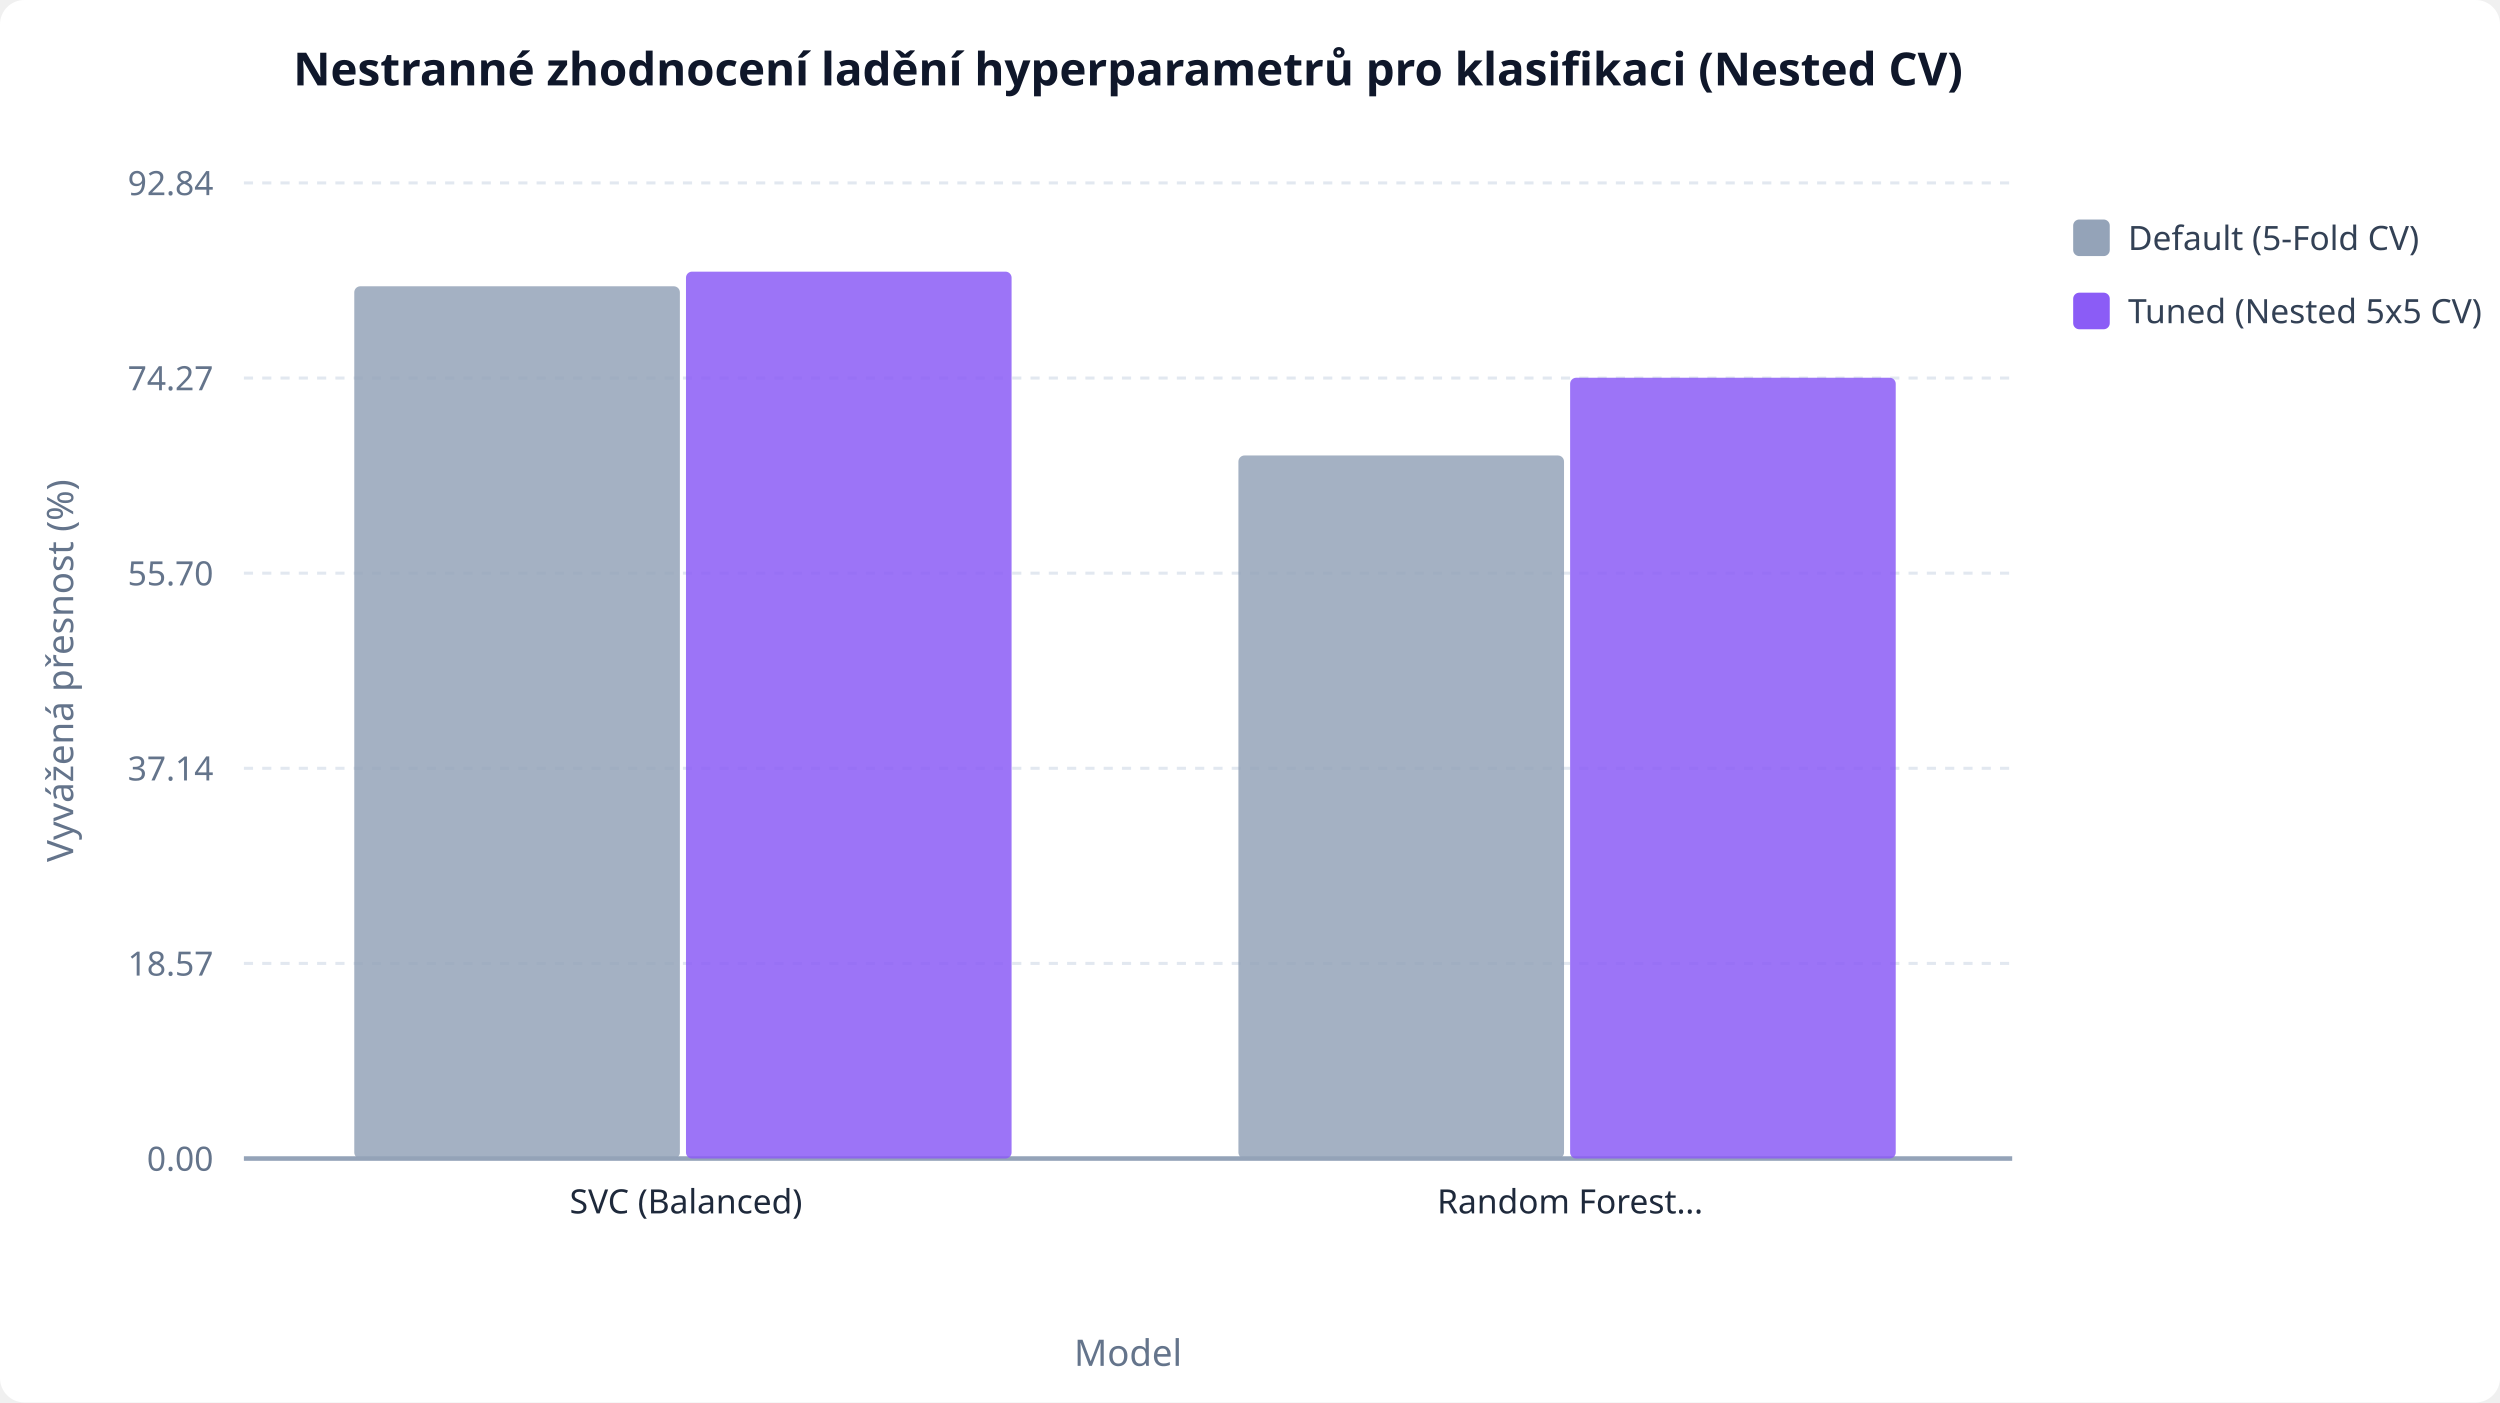
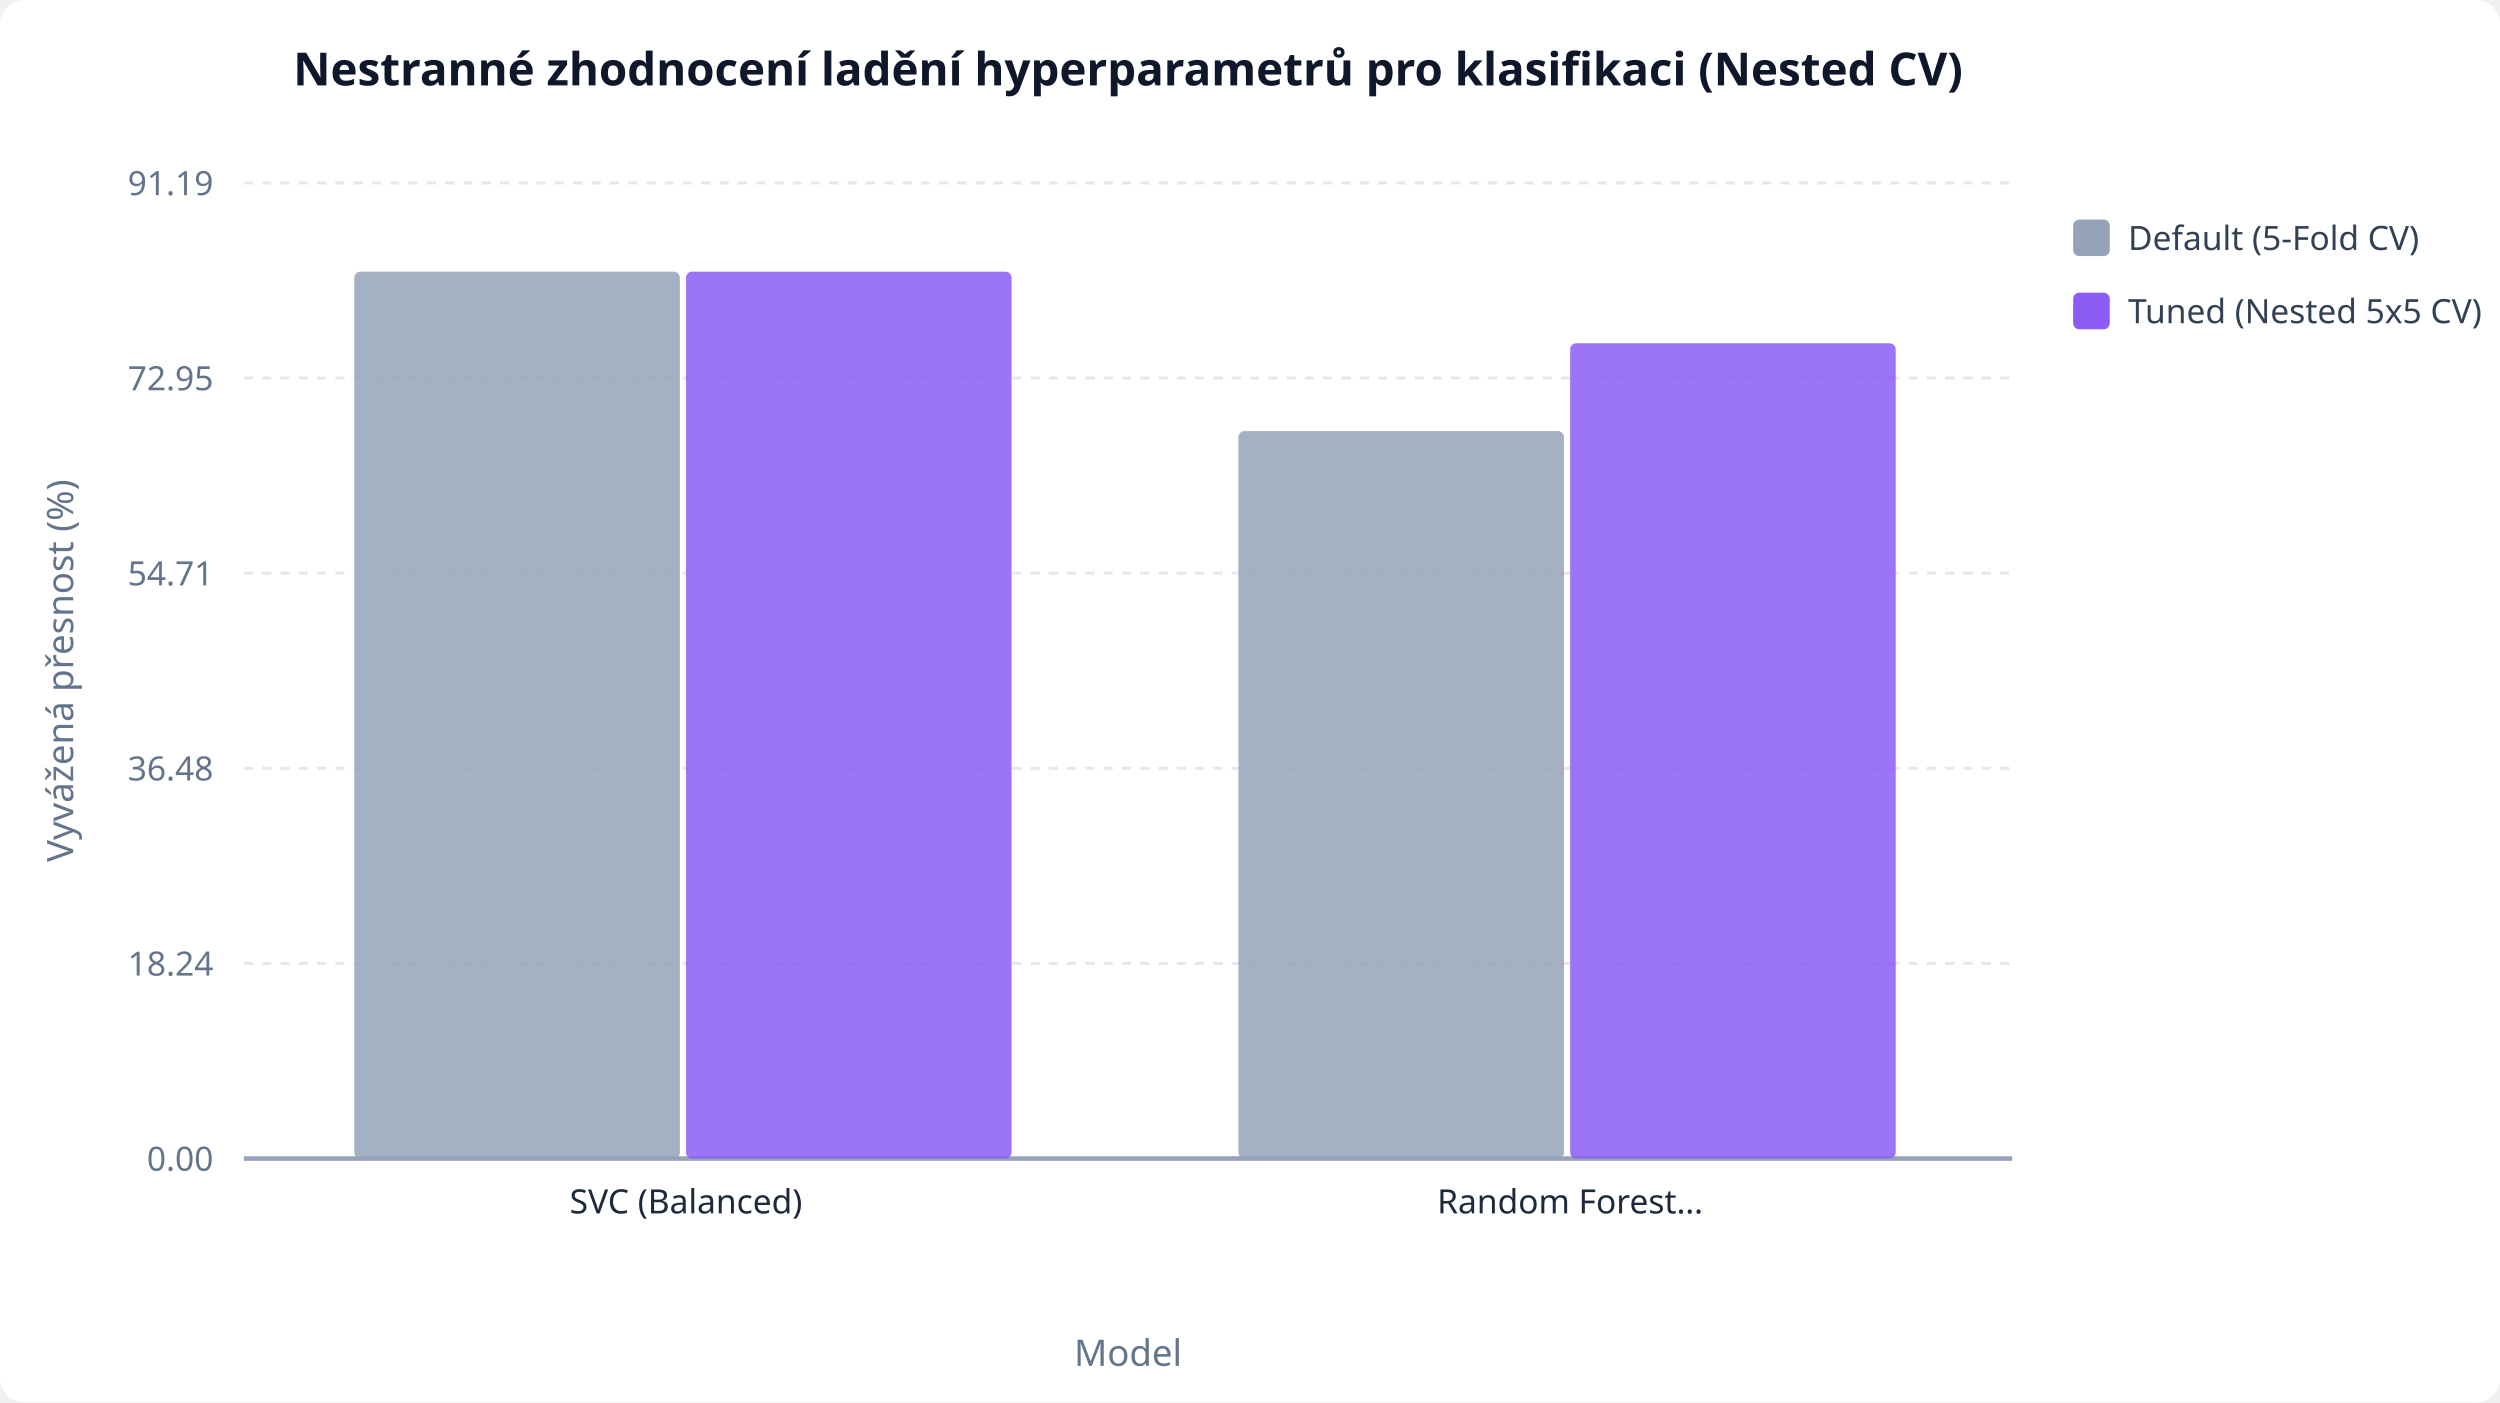
<svg xmlns="http://www.w3.org/2000/svg" viewBox="0 0 820 460" width="820" height="460" style="background:#ffffff; border-radius:8px; border:1px solid #e2e8f0; font-family:system-ui, sans-serif;">
  <rect width="820" height="460" fill="#ffffff" rx="8" />
  <text x="370.0" y="28" text-anchor="middle" font-size="15" font-weight="bold" fill="#0f172a">Nestranné zhodnocení ladění hyperparametrů pro klasifikaci (Nested CV)</text>
  <text x="370.0" y="448" text-anchor="middle" font-size="12" fill="#64748b">Model</text>
  <text x="24" y="220.0" text-anchor="middle" font-size="12" fill="#64748b" transform="rotate(-90, 24, 220.0)">Vyvážená přesnost (%)</text>
  <line x1="80" y1="380.0" x2="660" y2="380.0" stroke="#e2e8f0" stroke-width="1" stroke-dasharray="3 3" />
  <line x1="80" y1="316.0" x2="660" y2="316.0" stroke="#e2e8f0" stroke-width="1" stroke-dasharray="3 3" />
  <line x1="80" y1="252.0" x2="660" y2="252.0" stroke="#e2e8f0" stroke-width="1" stroke-dasharray="3 3" />
  <line x1="80" y1="188.0" x2="660" y2="188.0" stroke="#e2e8f0" stroke-width="1" stroke-dasharray="3 3" />
  <line x1="80" y1="124.0" x2="660" y2="124.0" stroke="#e2e8f0" stroke-width="1" stroke-dasharray="3 3" />
  <line x1="80" y1="60.0" x2="660" y2="60.0" stroke="#e2e8f0" stroke-width="1" stroke-dasharray="3 3" />
  <line x1="80" y1="380.0" x2="660" y2="380.0" stroke="#94a3b8" stroke-width="1.5" />
-   <rect x="116.2" y="93.9" width="106.8" height="286.1" rx="2" fill="#94a3b8" opacity="0.85" />
+   <rect x="116.2" y="89.1" width="106.8" height="290.9" rx="2" fill="#94a3b8" opacity="0.85" />
  <rect x="225.0" y="89.1" width="106.8" height="290.9" rx="2" fill="#8b5cf6" opacity="0.85" />
-   <rect x="406.2" y="149.4" width="106.8" height="230.6" rx="2" fill="#94a3b8" opacity="0.85" />
-   <rect x="515.0" y="123.9" width="106.8" height="256.1" rx="2" fill="#8b5cf6" opacity="0.85" />
+   <rect x="406.2" y="141.4" width="106.8" height="238.6" rx="2" fill="#94a3b8" opacity="0.85" />
+   <rect x="515.0" y="112.6" width="106.8" height="267.4" rx="2" fill="#8b5cf6" opacity="0.85" />
  <text x="70" y="384.0" text-anchor="end" font-family="system-ui, sans-serif" font-size="11" fill="#64748b">0.00</text>
-   <text x="70" y="320.0" text-anchor="end" font-family="system-ui, sans-serif" font-size="11" fill="#64748b">18.57</text>
-   <text x="70" y="256.0" text-anchor="end" font-family="system-ui, sans-serif" font-size="11" fill="#64748b">37.14</text>
-   <text x="70" y="192.0" text-anchor="end" font-family="system-ui, sans-serif" font-size="11" fill="#64748b">55.70</text>
-   <text x="70" y="128.0" text-anchor="end" font-family="system-ui, sans-serif" font-size="11" fill="#64748b">74.27</text>
-   <text x="70" y="64.0" text-anchor="end" font-family="system-ui, sans-serif" font-size="11" fill="#64748b">92.84</text>
+   <text x="70" y="320.0" text-anchor="end" font-family="system-ui, sans-serif" font-size="11" fill="#64748b">18.24</text>
+   <text x="70" y="256.0" text-anchor="end" font-family="system-ui, sans-serif" font-size="11" fill="#64748b">36.48</text>
+   <text x="70" y="192.0" text-anchor="end" font-family="system-ui, sans-serif" font-size="11" fill="#64748b">54.71</text>
+   <text x="70" y="128.0" text-anchor="end" font-family="system-ui, sans-serif" font-size="11" fill="#64748b">72.95</text>
+   <text x="70" y="64.0" text-anchor="end" font-family="system-ui, sans-serif" font-size="11" fill="#64748b">91.19</text>
  <text x="225.0" y="398.0" text-anchor="middle" font-family="system-ui, sans-serif" font-size="11" fill="#1e293b">SVC (Balanced)</text>
  <text x="515.0" y="398.0" text-anchor="middle" font-family="system-ui, sans-serif" font-size="11" fill="#1e293b">Random Forest…</text>
  <rect x="680" y="72" width="12" height="12" rx="2" fill="#94a3b8" />
  <text x="698" y="82" font-size="11" fill="#334155">Default (5-Fold CV)</text>
  <rect x="680" y="96" width="12" height="12" rx="2" fill="#8b5cf6" />
  <text x="698" y="106" font-size="11" fill="#334155">Tuned (Nested 5x5 CV)</text>
</svg>
